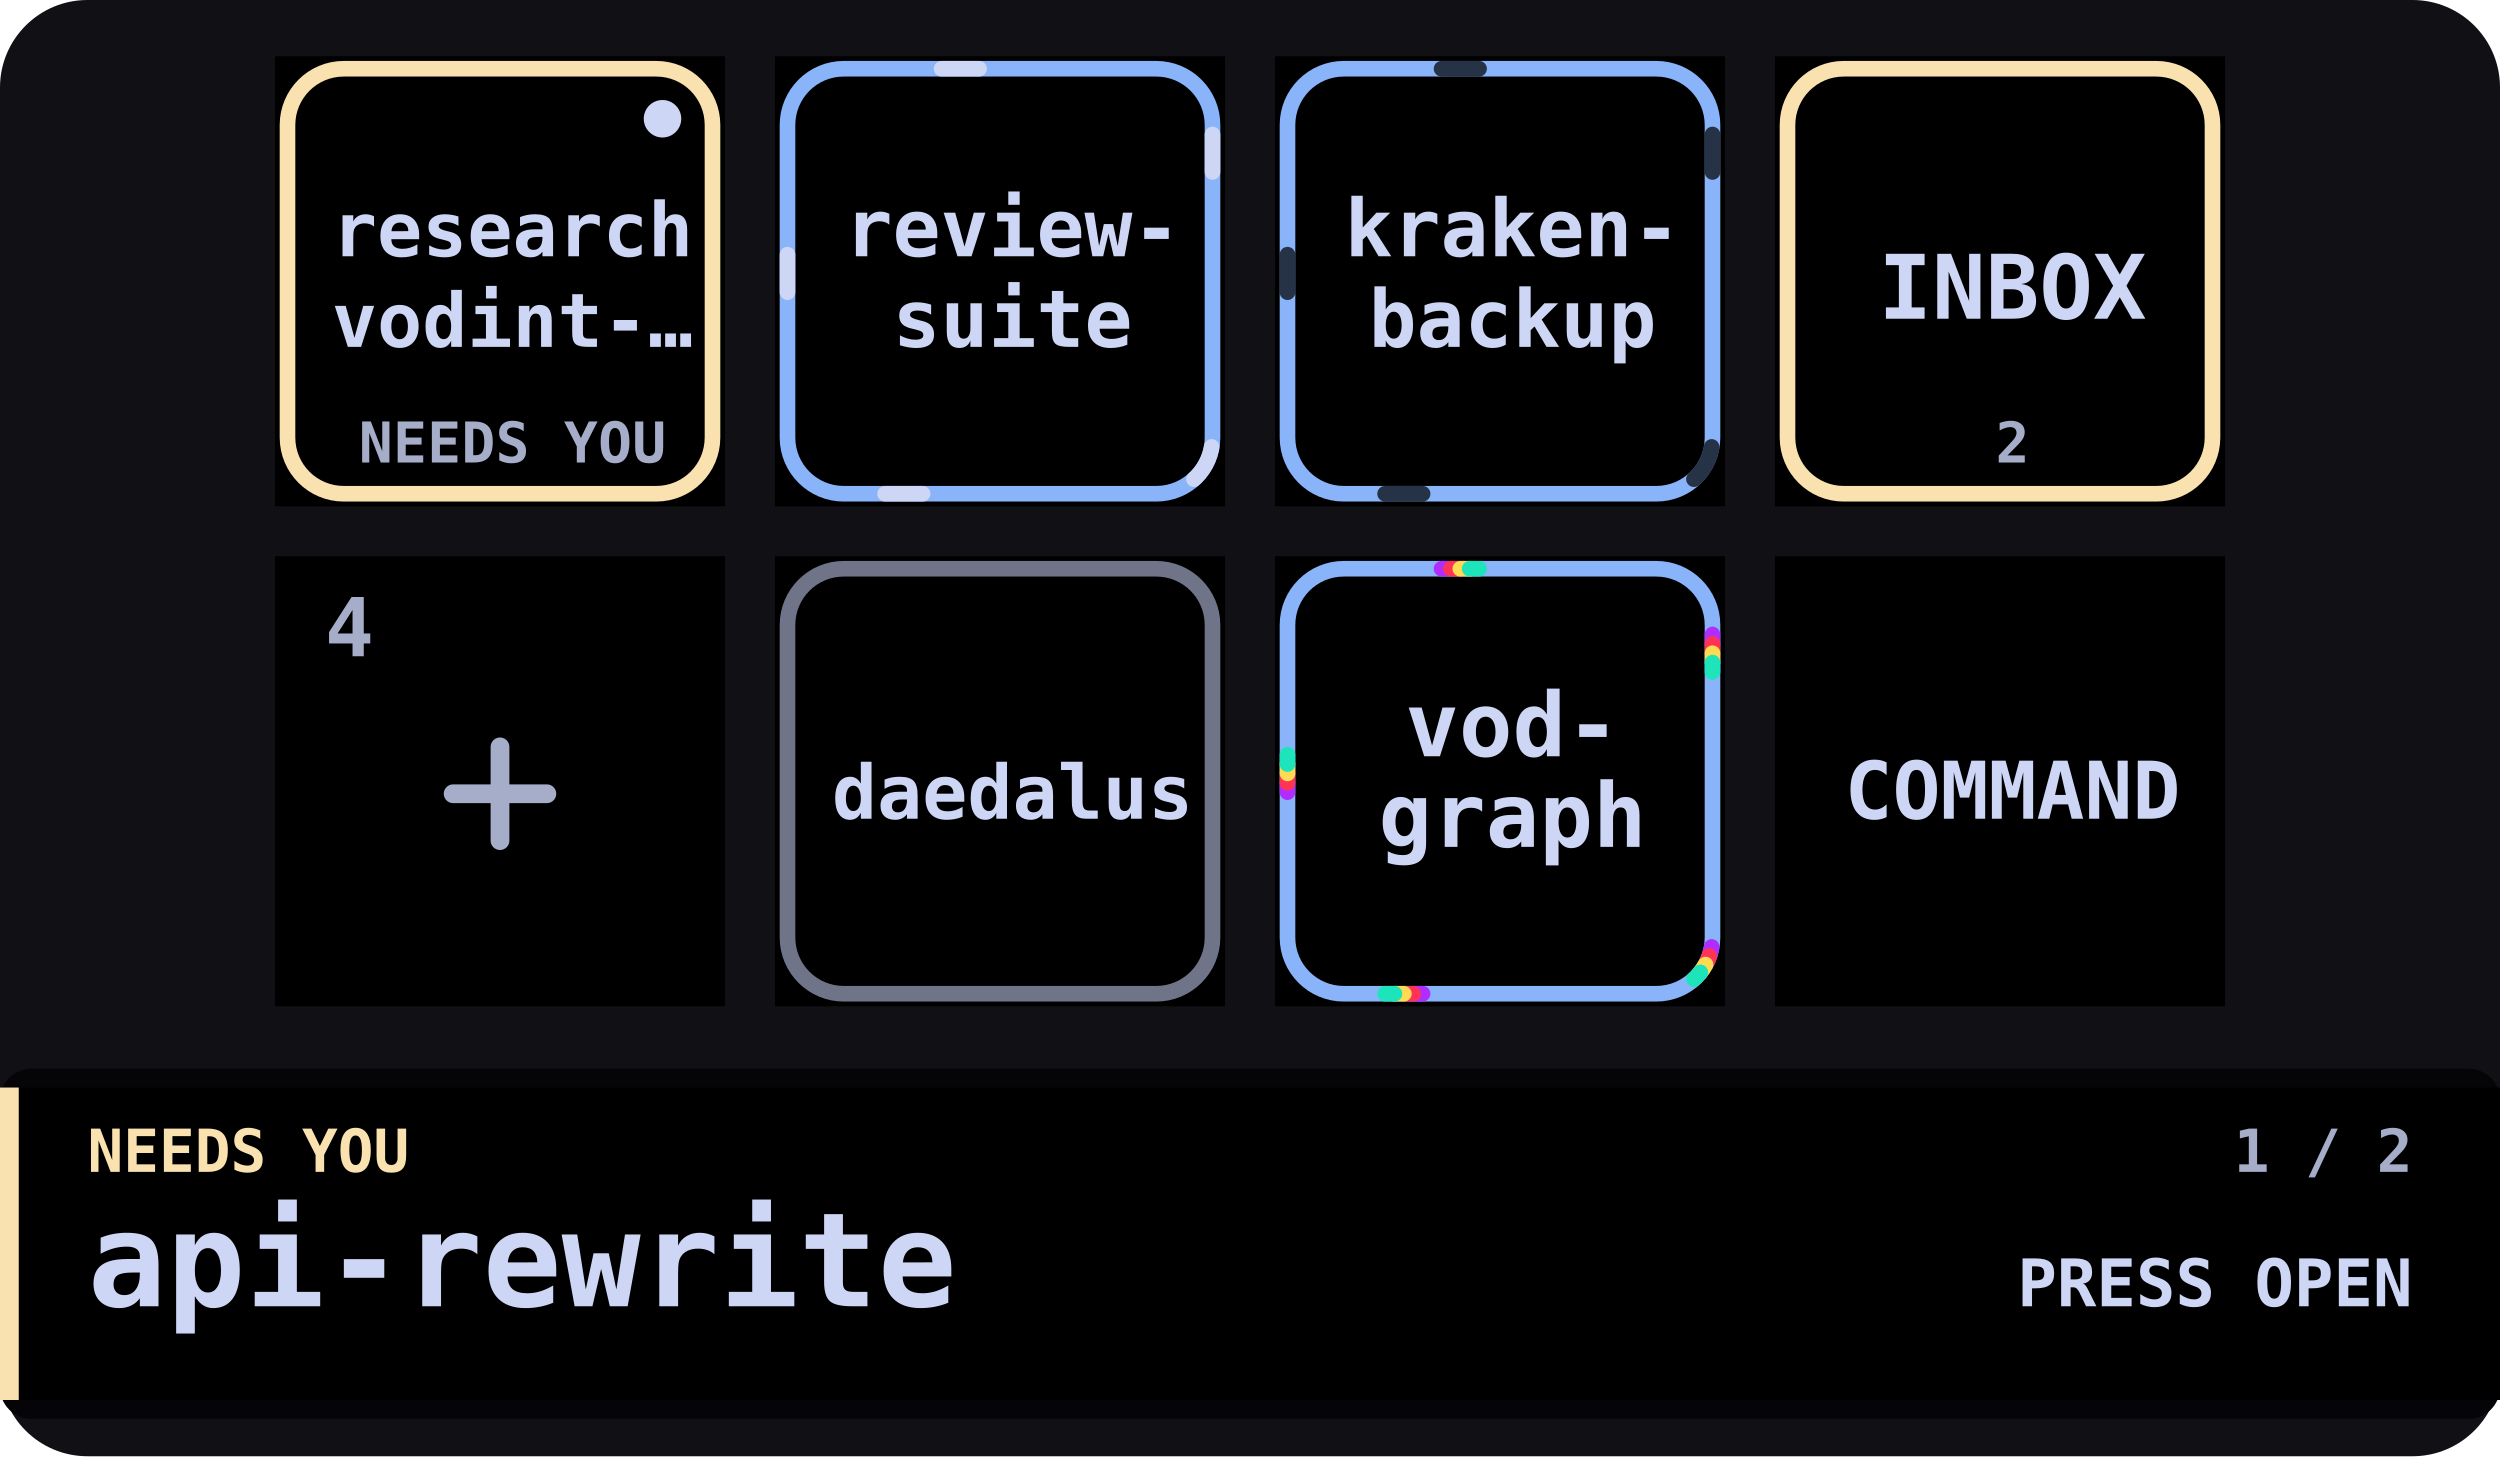
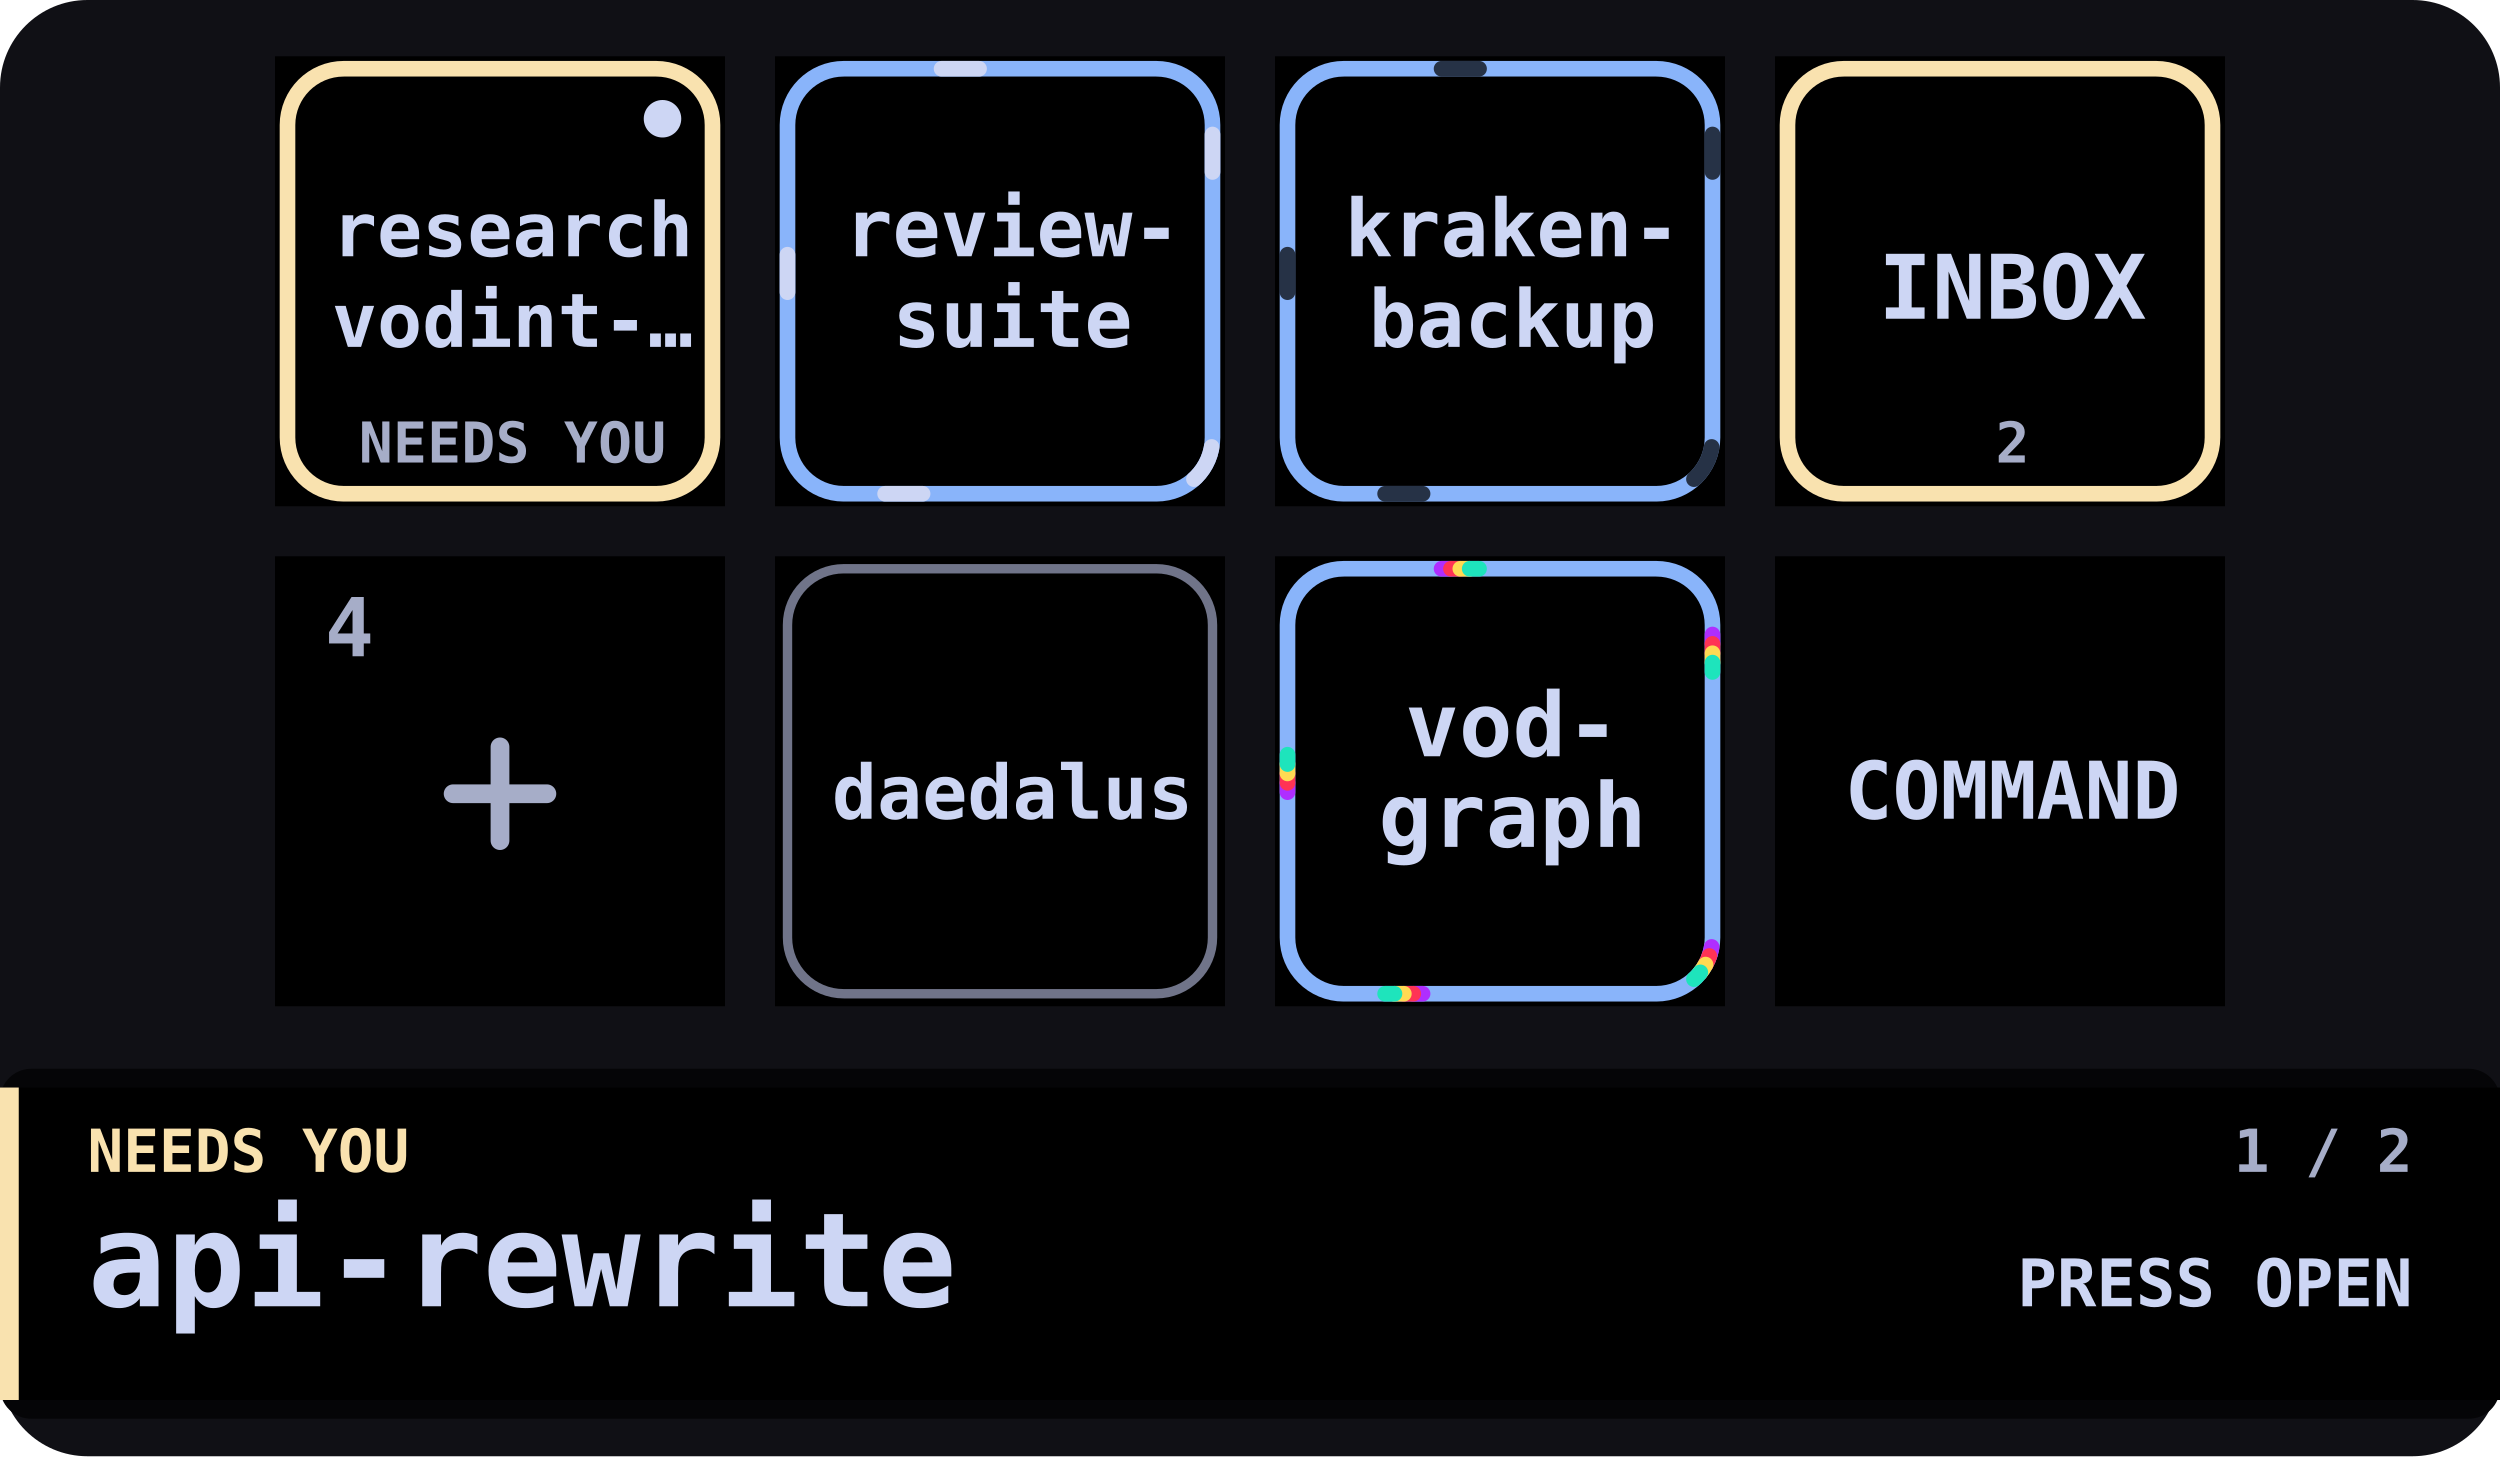
<svg xmlns="http://www.w3.org/2000/svg" width="800" height="466" viewBox="0 0 800 466">
  <rect width="800" height="466" rx="28" fill="#101015" />
  <svg x="88" y="18" width="144" height="144" viewBox="0 0 144 144">
    <rect width="144" height="144" fill="#000000" />
    <rect x="4" y="4" width="136" height="136" rx="18" fill="none" stroke="rgb(249 226 175)" stroke-width="5" />
    <circle cx="124" cy="20" r="6" fill="rgb(205 214 244)" />
    <text x="76" y="64" font-family="Consolas" font-weight="700" font-size="24" fill="rgb(205 214 244)" text-anchor="middle">research</text>
    <text x="76" y="93" font-family="Consolas" font-weight="700" font-size="24" fill="rgb(205 214 244)" text-anchor="middle">vodint-…</text>
    <text x="76" y="130" font-family="Consolas" font-weight="700" font-size="18" fill="rgb(166 173 200)" text-anchor="middle" letter-spacing=".1">NEEDS YOU</text>
  </svg>
  <svg x="248" y="18" width="144" height="144" viewBox="0 0 144 144">
    <rect width="144" height="144" fill="#000000" />
    <rect x="4" y="4" width="136" height="136" rx="18" fill="none" stroke="rgb(137 180 250)" stroke-width="5" />
    <rect x="4" y="4" width="136" height="136" rx="18" pathLength="100" fill="none" stroke-linecap="round" stroke-width="5" stroke="rgb(205 214 244)" stroke-dasharray="12 88" stroke-dashoffset="-31.3" />
    <text x="76" y="64" font-family="Consolas" font-weight="700" font-size="25.5" fill="rgb(205 214 244)" text-anchor="middle">review-</text>
    <text x="76" y="93" font-family="Consolas" font-weight="700" font-size="25.5" fill="rgb(205 214 244)" text-anchor="middle">suite</text>
  </svg>
  <svg x="408" y="18" width="144" height="144" viewBox="0 0 144 144">
    <rect width="144" height="144" fill="#000000" />
    <rect x="4" y="4" width="136" height="136" rx="18" fill="none" stroke="rgb(137 180 250)" stroke-width="5" />
    <rect x="4" y="4" width="136" height="136" rx="18" pathLength="100" fill="none" stroke-linecap="round" stroke-width="5" stroke="#000000" stroke-opacity=".72" stroke-dasharray="12 88" stroke-dashoffset="-31.3" />
    <text x="76" y="64" font-family="Consolas" font-weight="700" font-size="25.5" fill="rgb(205 214 244)" text-anchor="middle">kraken-</text>
    <text x="76" y="93" font-family="Consolas" font-weight="700" font-size="25.5" fill="rgb(205 214 244)" text-anchor="middle">backup</text>
  </svg>
  <svg x="568" y="18" width="144" height="144" viewBox="0 0 144 144">
    <rect width="144" height="144" fill="#000000" />
    <rect x="4" y="4" width="136" height="136" rx="18" fill="none" stroke="rgb(249 226 175)" stroke-width="5" />
    <text x="76" y="84" font-family="Consolas" font-weight="700" font-size="28.5" fill="rgb(205 214 244)" text-anchor="middle">INBOX</text>
    <text x="76" y="130" font-family="Consolas" font-weight="700" font-size="18" fill="rgb(166 173 200)" text-anchor="middle" letter-spacing=".1">2</text>
  </svg>
  <svg x="88" y="178" width="144" height="144" viewBox="0 0 144 144">
    <rect width="144" height="144" fill="#000000" />
    <text x="16" y="32" font-family="Consolas" font-weight="700" font-size="26" fill="rgb(166 173 200)">4</text>
    <path d="M57 76H87M72 61V91" stroke="rgb(166 173 200)" stroke-width="6" stroke-linecap="round" />
  </svg>
  <svg x="248" y="178" width="144" height="144" viewBox="0 0 144 144">
    <rect width="144" height="144" fill="#000000" />
-     <rect x="4" y="4" width="136" height="136" rx="18" fill="none" stroke="rgb(112 116 137)" stroke-width="5" />
+     <rect x="4" y="4" width="136" height="136" rx="18" fill="none" stroke="rgb(112 116 137)" stroke-width="3" />
    <text x="76" y="84" font-family="Consolas" font-weight="700" font-size="24" fill="rgb(205 214 244)" text-anchor="middle">daedalus</text>
  </svg>
  <svg x="408" y="178" width="144" height="144" viewBox="0 0 144 144">
    <rect width="144" height="144" fill="#000000" />
    <rect x="4" y="4" width="136" height="136" rx="18" fill="none" stroke="rgb(137 180 250)" stroke-width="5" />
    <rect x="4" y="4" width="136" height="136" rx="18" pathLength="100" fill="none" stroke-linecap="round" stroke-width="5" stroke="#af2eff" stroke-dasharray="3 97" stroke-dashoffset="-31.3" />
    <rect x="4" y="4" width="136" height="136" rx="18" pathLength="100" fill="none" stroke-linecap="round" stroke-width="5" stroke="#ff3355" stroke-dasharray="3 97" stroke-dashoffset="-34.3" />
    <rect x="4" y="4" width="136" height="136" rx="18" pathLength="100" fill="none" stroke-linecap="round" stroke-width="5" stroke="#ffda53" stroke-dasharray="3 97" stroke-dashoffset="-37.3" />
    <rect x="4" y="4" width="136" height="136" rx="18" pathLength="100" fill="none" stroke-linecap="round" stroke-width="5" stroke="#1ee4bc" stroke-dasharray="3 97" stroke-dashoffset="-40.3" />
    <text x="76" y="64" font-family="Consolas" font-weight="700" font-size="28.5" fill="rgb(205 214 244)" text-anchor="middle">vod-</text>
    <text x="76" y="93" font-family="Consolas" font-weight="700" font-size="28.5" fill="rgb(205 214 244)" text-anchor="middle">graph</text>
  </svg>
  <svg x="568" y="178" width="144" height="144" viewBox="0 0 144 144">
    <rect width="144" height="144" fill="#000000" />
    <text x="76" y="84" font-family="Consolas" font-weight="700" font-size="25.5" fill="rgb(205 214 244)" text-anchor="middle">COMMAND</text>
  </svg>
  <rect y="342" width="800" height="112" rx="10" fill="#050507" />
  <svg x="0" y="348" width="200" height="100" viewBox="0 0 200 100">
    <rect width="800" height="100" fill="#000000" />
    <rect width="6" height="100" fill="rgb(249 226 175)" />
    <text x="28" y="27" font-family="Consolas" font-weight="700" font-size="19" fill="rgb(249 226 175)">NEEDS YOU</text>
    <text x="28" y="70" font-family="Consolas" font-weight="700" font-size="42" fill="rgb(205 214 244)">api-rewrite</text>
    <text x="772" y="27" font-family="Consolas" font-weight="700" font-size="19" fill="rgb(166 173 200)" text-anchor="end">1 / 2</text>
    <text x="772" y="70" font-family="Consolas" font-weight="700" font-size="21" fill="rgb(205 214 244)" text-anchor="end">PRESS OPEN</text>
  </svg>
  <svg x="200" y="348" width="200" height="100" viewBox="200 0 200 100">
    <rect width="800" height="100" fill="#000000" />
    <rect width="6" height="100" fill="rgb(249 226 175)" />
    <text x="28" y="27" font-family="Consolas" font-weight="700" font-size="19" fill="rgb(249 226 175)">NEEDS YOU</text>
    <text x="28" y="70" font-family="Consolas" font-weight="700" font-size="42" fill="rgb(205 214 244)">api-rewrite</text>
    <text x="772" y="27" font-family="Consolas" font-weight="700" font-size="19" fill="rgb(166 173 200)" text-anchor="end">1 / 2</text>
    <text x="772" y="70" font-family="Consolas" font-weight="700" font-size="21" fill="rgb(205 214 244)" text-anchor="end">PRESS OPEN</text>
  </svg>
  <svg x="400" y="348" width="200" height="100" viewBox="400 0 200 100">
    <rect width="800" height="100" fill="#000000" />
    <rect width="6" height="100" fill="rgb(249 226 175)" />
    <text x="28" y="27" font-family="Consolas" font-weight="700" font-size="19" fill="rgb(249 226 175)">NEEDS YOU</text>
    <text x="28" y="70" font-family="Consolas" font-weight="700" font-size="42" fill="rgb(205 214 244)">api-rewrite</text>
    <text x="772" y="27" font-family="Consolas" font-weight="700" font-size="19" fill="rgb(166 173 200)" text-anchor="end">1 / 2</text>
    <text x="772" y="70" font-family="Consolas" font-weight="700" font-size="21" fill="rgb(205 214 244)" text-anchor="end">PRESS OPEN</text>
  </svg>
  <svg x="600" y="348" width="200" height="100" viewBox="600 0 200 100">
    <rect width="800" height="100" fill="#000000" />
    <rect width="6" height="100" fill="rgb(249 226 175)" />
    <text x="28" y="27" font-family="Consolas" font-weight="700" font-size="19" fill="rgb(249 226 175)">NEEDS YOU</text>
    <text x="28" y="70" font-family="Consolas" font-weight="700" font-size="42" fill="rgb(205 214 244)">api-rewrite</text>
    <text x="772" y="27" font-family="Consolas" font-weight="700" font-size="19" fill="rgb(166 173 200)" text-anchor="end">1 / 2</text>
    <text x="772" y="70" font-family="Consolas" font-weight="700" font-size="21" fill="rgb(205 214 244)" text-anchor="end">PRESS OPEN</text>
  </svg>
</svg>
